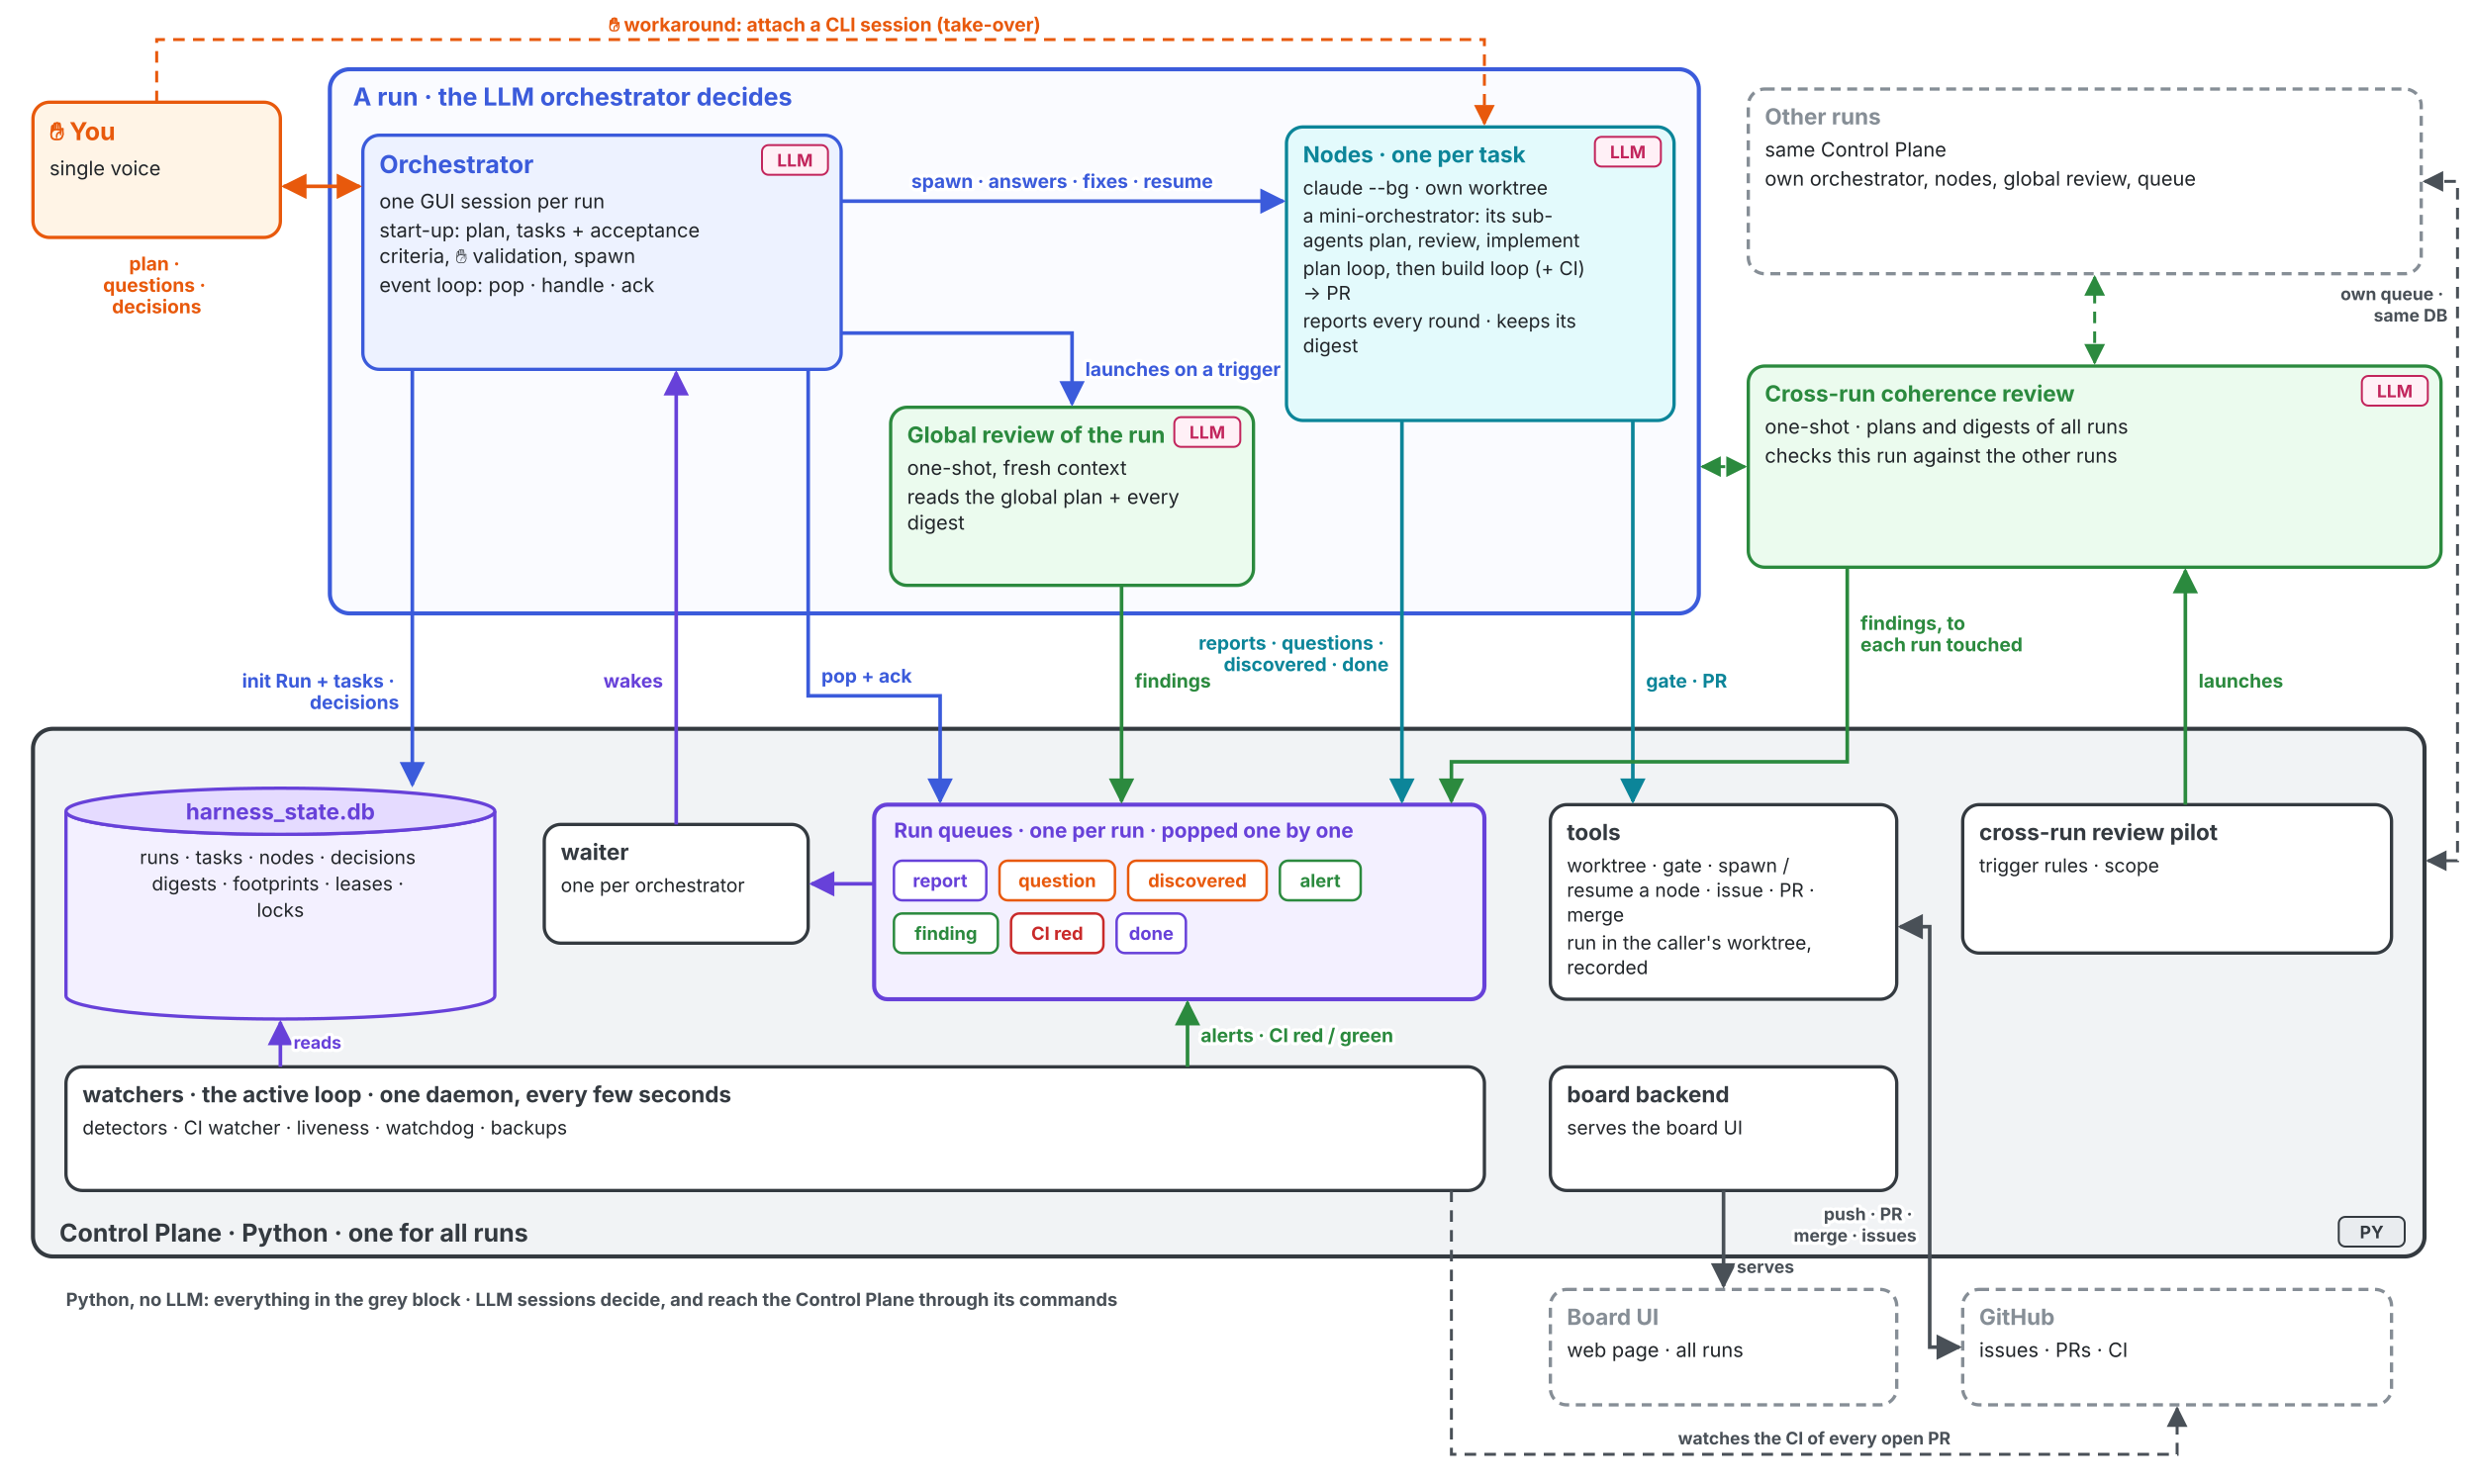
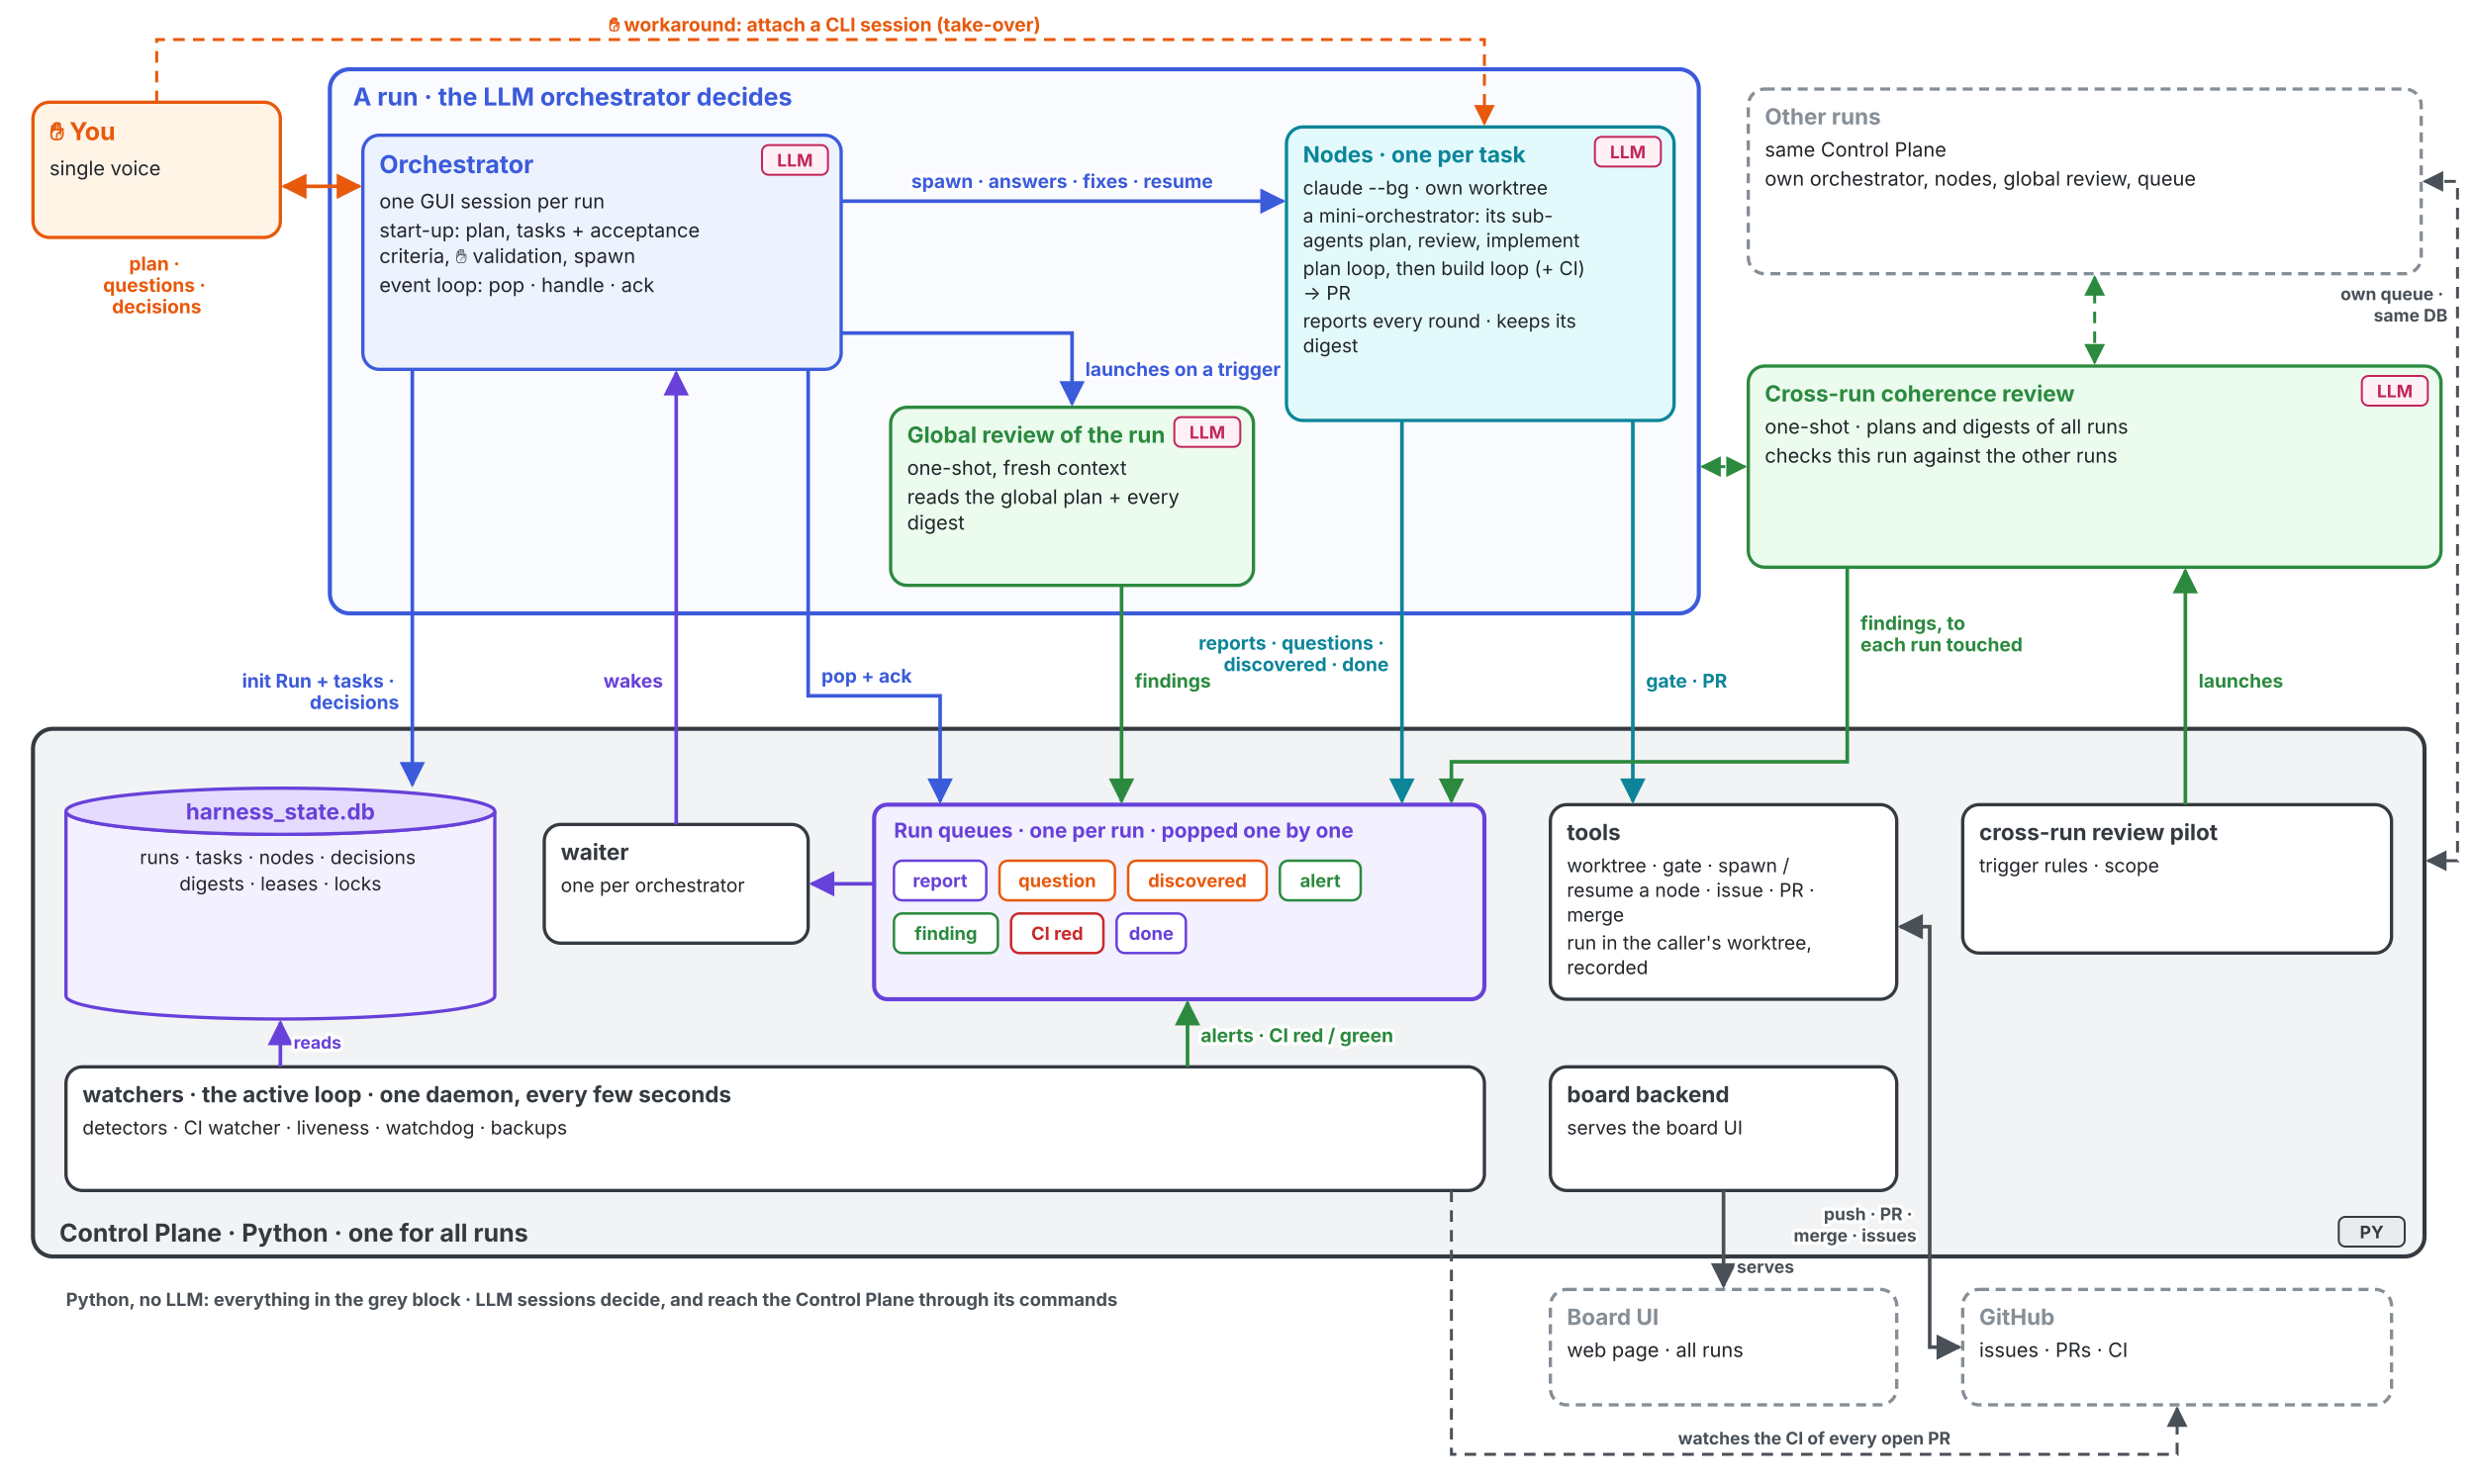
<svg xmlns="http://www.w3.org/2000/svg" viewBox="0 -22 1500 900" width="1500" height="900" font-family="Inter, -apple-system, Segoe UI, Helvetica, Arial, sans-serif">
  <defs>
    <marker id="arrow-0C8599" viewBox="0 0 10 10" refX="9" refY="5" markerWidth="7" markerHeight="7" orient="auto-start-reverse">
      <path d="M0,0 L10,5 L0,10 z" fill="#0C8599" />
    </marker>
    <marker id="arrow-2B8A3E" viewBox="0 0 10 10" refX="9" refY="5" markerWidth="7" markerHeight="7" orient="auto-start-reverse">
      <path d="M0,0 L10,5 L0,10 z" fill="#2B8A3E" />
    </marker>
    <marker id="arrow-3B5BDB" viewBox="0 0 10 10" refX="9" refY="5" markerWidth="7" markerHeight="7" orient="auto-start-reverse">
      <path d="M0,0 L10,5 L0,10 z" fill="#3B5BDB" />
    </marker>
    <marker id="arrow-495057" viewBox="0 0 10 10" refX="9" refY="5" markerWidth="7" markerHeight="7" orient="auto-start-reverse">
      <path d="M0,0 L10,5 L0,10 z" fill="#495057" />
    </marker>
    <marker id="arrow-6741D9" viewBox="0 0 10 10" refX="9" refY="5" markerWidth="7" markerHeight="7" orient="auto-start-reverse">
      <path d="M0,0 L10,5 L0,10 z" fill="#6741D9" />
    </marker>
    <marker id="arrow-E8590C" viewBox="0 0 10 10" refX="9" refY="5" markerWidth="7" markerHeight="7" orient="auto-start-reverse">
      <path d="M0,0 L10,5 L0,10 z" fill="#E8590C" />
    </marker>
  </defs>
  <rect x="0" y="-22" width="1500" height="900" fill="#fff" />
  <rect x="200" y="20" width="830" height="330" rx="12" fill="#FAFBFF" stroke="#3B5BDB" stroke-width="2.5" />
  <text x="214" y="42" font-size="15" fill="#3B5BDB" text-anchor="start" font-weight="bold">
    <tspan x="214" dy="0">A run · the LLM orchestrator decides</tspan>
  </text>
  <rect x="20" y="420" width="1450" height="320" rx="12" fill="#F1F3F5" stroke="#343A40" stroke-width="2.5" />
  <text x="36" y="731" font-size="15" fill="#343A40" text-anchor="start" font-weight="bold">
    <tspan x="36" dy="0">Control Plane · Python · one for all runs</tspan>
  </text>
  <rect x="1418" y="716" width="40" height="18" rx="4" fill="#E9ECEF" stroke="#343A40" stroke-width="1.2" />
  <text x="1438" y="729" font-size="10.5" fill="#343A40" text-anchor="middle" font-weight="bold">
    <tspan x="1438" dy="0">PY</tspan>
  </text>
  <rect x="20" y="40" width="150" height="82" rx="10" fill="#FFF4E6" stroke="#E8590C" stroke-width="2" />
  <text x="30" y="63" font-size="15" fill="#E8590C" text-anchor="start" font-weight="bold">
    <tspan x="30" dy="0">✋ You</tspan>
  </text>
  <text x="30" y="84.3" font-size="12" fill="#212529" text-anchor="start" font-weight="normal">
    <tspan x="30" dy="0">single voice</tspan>
  </text>
  <rect x="220" y="60" width="290" height="142" rx="10" fill="#EDF2FF" stroke="#3B5BDB" stroke-width="2" />
  <text x="230" y="83" font-size="15" fill="#3B5BDB" text-anchor="start" font-weight="bold">
    <tspan x="230" dy="0">Orchestrator</tspan>
  </text>
  <text x="230" y="104.3" font-size="12" fill="#212529" text-anchor="start" font-weight="normal">
    <tspan x="230" dy="0">one GUI session per run</tspan>
  </text>
  <text x="230" y="121.9" font-size="12" fill="#212529" text-anchor="start" font-weight="normal">
    <tspan x="230" dy="0">start-up: plan, tasks + acceptance</tspan>
  </text>
  <text x="230" y="137.5" font-size="12" fill="#212529" text-anchor="start" font-weight="normal">
    <tspan x="230" dy="0">criteria, ✋ validation, spawn</tspan>
  </text>
  <text x="230" y="155.1" font-size="12" fill="#212529" text-anchor="start" font-weight="normal">
    <tspan x="230" dy="0">event loop: pop · handle · ack</tspan>
  </text>
  <rect x="462" y="66" width="40" height="18" rx="4" fill="#FFF0F6" stroke="#C2255C" stroke-width="1.2" />
  <text x="482" y="79" font-size="10.5" fill="#C2255C" text-anchor="middle" font-weight="bold">
    <tspan x="482" dy="0">LLM</tspan>
  </text>
  <rect x="540" y="225" width="220" height="108" rx="10" fill="#EBFBEE" stroke="#2B8A3E" stroke-width="2" />
  <text x="550" y="246.5" font-size="13.5" fill="#2B8A3E" text-anchor="start" font-weight="bold">
    <tspan x="550" dy="0">Global review of the run</tspan>
  </text>
  <text x="550" y="265.97" font-size="12" fill="#212529" text-anchor="start" font-weight="normal">
    <tspan x="550" dy="0">one-shot, fresh context</tspan>
  </text>
  <text x="550" y="283.57" font-size="12" fill="#212529" text-anchor="start" font-weight="normal">
    <tspan x="550" dy="0">reads the global plan + every</tspan>
  </text>
  <text x="550" y="299.17" font-size="12" fill="#212529" text-anchor="start" font-weight="normal">
    <tspan x="550" dy="0">digest</tspan>
  </text>
  <rect x="712" y="231" width="40" height="18" rx="4" fill="#FFF0F6" stroke="#C2255C" stroke-width="1.2" />
  <text x="732" y="244" font-size="10.5" fill="#C2255C" text-anchor="middle" font-weight="bold">
    <tspan x="732" dy="0">LLM</tspan>
  </text>
  <rect x="780" y="55" width="235" height="178" rx="10" fill="#E3FAFC" stroke="#0C8599" stroke-width="2" />
  <text x="790" y="76.5" font-size="13.5" fill="#0C8599" text-anchor="start" font-weight="bold">
    <tspan x="790" dy="0">Nodes · one per task</tspan>
  </text>
  <text x="790" y="95.97" font-size="11.5" fill="#212529" text-anchor="start" font-weight="normal">
    <tspan x="790" dy="0">claude --bg · own worktree</tspan>
  </text>
  <text x="790" y="112.92" font-size="11.5" fill="#212529" text-anchor="start" font-weight="normal">
    <tspan x="790" dy="0">a mini-orchestrator: its sub-</tspan>
  </text>
  <text x="790" y="127.87" font-size="11.5" fill="#212529" text-anchor="start" font-weight="normal">
    <tspan x="790" dy="0">agents plan, review, implement</tspan>
  </text>
  <text x="790" y="144.82" font-size="11.5" fill="#212529" text-anchor="start" font-weight="normal">
    <tspan x="790" dy="0">plan loop, then build loop (+ CI)</tspan>
  </text>
  <text x="790" y="159.77" font-size="11.5" fill="#212529" text-anchor="start" font-weight="normal">
    <tspan x="790" dy="0">→ PR</tspan>
  </text>
  <text x="790" y="176.72" font-size="11.5" fill="#212529" text-anchor="start" font-weight="normal">
    <tspan x="790" dy="0">reports every round · keeps its</tspan>
  </text>
  <text x="790" y="191.67" font-size="11.5" fill="#212529" text-anchor="start" font-weight="normal">
    <tspan x="790" dy="0">digest</tspan>
  </text>
  <rect x="967" y="61" width="40" height="18" rx="4" fill="#FFF0F6" stroke="#C2255C" stroke-width="1.2" />
  <text x="987" y="74" font-size="10.5" fill="#C2255C" text-anchor="middle" font-weight="bold">
    <tspan x="987" dy="0">LLM</tspan>
  </text>
  <rect x="1060" y="32" width="408" height="112" rx="10" fill="#FFFFFF" stroke="#868E96" stroke-width="2" stroke-dasharray="6 4" />
  <text x="1070" y="53.5" font-size="13.5" fill="#868E96" text-anchor="start" font-weight="bold">
    <tspan x="1070" dy="0">Other runs</tspan>
  </text>
  <text x="1070" y="72.97" font-size="12" fill="#212529" text-anchor="start" font-weight="normal">
    <tspan x="1070" dy="0">same Control Plane</tspan>
  </text>
  <text x="1070" y="90.57" font-size="12" fill="#212529" text-anchor="start" font-weight="normal">
    <tspan x="1070" dy="0">own orchestrator, nodes, global review, queue</tspan>
  </text>
  <rect x="1060" y="200" width="420" height="122" rx="10" fill="#EBFBEE" stroke="#2B8A3E" stroke-width="2" />
  <text x="1070" y="221.5" font-size="13.5" fill="#2B8A3E" text-anchor="start" font-weight="bold">
    <tspan x="1070" dy="0">Cross-run coherence review</tspan>
  </text>
  <text x="1070" y="240.97" font-size="12" fill="#212529" text-anchor="start" font-weight="normal">
    <tspan x="1070" dy="0">one-shot · plans and digests of all runs</tspan>
  </text>
  <text x="1070" y="258.57" font-size="12" fill="#212529" text-anchor="start" font-weight="normal">
    <tspan x="1070" dy="0">checks this run against the other runs</tspan>
  </text>
  <rect x="1432" y="206" width="40" height="18" rx="4" fill="#FFF0F6" stroke="#C2255C" stroke-width="1.2" />
  <text x="1452" y="219" font-size="10.5" fill="#C2255C" text-anchor="middle" font-weight="bold">
    <tspan x="1452" dy="0">LLM</tspan>
  </text>
  <path d="M40,470 a130,14 0 0 0 260,0 v112 a130,14 0 0 1 -260,0 z" fill="#F3F0FF" stroke="#6741D9" stroke-width="2" />
  <ellipse cx="170" cy="470" rx="130" ry="14" fill="#E5DBFF" stroke="#6741D9" stroke-width="2" />
  <text x="170" y="475" font-size="13.5" fill="#6741D9" text-anchor="middle" font-weight="bold">
    <tspan x="170" dy="0">harness_state.db</tspan>
  </text>
  <text x="170" y="502" font-size="11.5" fill="#212529" text-anchor="middle" font-weight="normal">
    <tspan x="170" dy="0">runs · tasks · nodes · decisions</tspan>
-     <tspan x="170" dy="16">digests · footprints · leases ·</tspan>
-     <tspan x="170" dy="16">locks</tspan>
+     <tspan x="170" dy="16">digests · leases · locks</tspan>
  </text>
  <rect x="330" y="478" width="160" height="72" rx="10" fill="#FFFFFF" stroke="#343A40" stroke-width="2" />
  <text x="340" y="499.5" font-size="13.5" fill="#343A40" text-anchor="start" font-weight="bold">
    <tspan x="340" dy="0">waiter</tspan>
  </text>
  <text x="340" y="518.97" font-size="11.5" fill="#212529" text-anchor="start" font-weight="normal">
    <tspan x="340" dy="0">one per orchestrator</tspan>
  </text>
  <rect x="530" y="466" width="370" height="118" rx="8" fill="#F3F0FF" stroke="#6741D9" stroke-width="2.5" />
  <text x="542" y="486" font-size="12.5" fill="#6741D9" text-anchor="start" font-weight="bold">
    <tspan x="542" dy="0">Run queues · one per run · popped one by one</tspan>
  </text>
  <rect x="542" y="500" width="56" height="24" rx="5" fill="#fff" stroke="#6741D9" stroke-width="1.5" />
  <text x="570" y="516" font-size="11" fill="#6741D9" text-anchor="middle" font-weight="bold">
    <tspan x="570" dy="0">report</tspan>
  </text>
  <rect x="606" y="500" width="70" height="24" rx="5" fill="#fff" stroke="#E8590C" stroke-width="1.5" />
  <text x="641" y="516" font-size="11" fill="#E8590C" text-anchor="middle" font-weight="bold">
    <tspan x="641" dy="0">question</tspan>
  </text>
  <rect x="684" y="500" width="84" height="24" rx="5" fill="#fff" stroke="#E8590C" stroke-width="1.5" />
  <text x="726" y="516" font-size="11" fill="#E8590C" text-anchor="middle" font-weight="bold">
    <tspan x="726" dy="0">discovered</tspan>
  </text>
  <rect x="776" y="500" width="49" height="24" rx="5" fill="#fff" stroke="#2B8A3E" stroke-width="1.5" />
  <text x="800.5" y="516" font-size="11" fill="#2B8A3E" text-anchor="middle" font-weight="bold">
    <tspan x="800.5" dy="0">alert</tspan>
  </text>
  <rect x="542" y="532" width="63" height="24" rx="5" fill="#fff" stroke="#2B8A3E" stroke-width="1.5" />
  <text x="573.5" y="548" font-size="11" fill="#2B8A3E" text-anchor="middle" font-weight="bold">
    <tspan x="573.5" dy="0">finding</tspan>
  </text>
  <rect x="613" y="532" width="56" height="24" rx="5" fill="#fff" stroke="#C92A2A" stroke-width="1.5" />
  <text x="641" y="548" font-size="11" fill="#C92A2A" text-anchor="middle" font-weight="bold">
    <tspan x="641" dy="0">CI red</tspan>
  </text>
  <rect x="677" y="532" width="42" height="24" rx="5" fill="#fff" stroke="#6741D9" stroke-width="1.5" />
  <text x="698" y="548" font-size="11" fill="#6741D9" text-anchor="middle" font-weight="bold">
    <tspan x="698" dy="0">done</tspan>
  </text>
  <rect x="940" y="466" width="210" height="118" rx="10" fill="#FFFFFF" stroke="#343A40" stroke-width="2" />
  <text x="950" y="487.5" font-size="13.5" fill="#343A40" text-anchor="start" font-weight="bold">
    <tspan x="950" dy="0">tools</tspan>
  </text>
  <text x="950" y="506.97" font-size="11.5" fill="#212529" text-anchor="start" font-weight="normal">
    <tspan x="950" dy="0">worktree · gate · spawn /</tspan>
  </text>
  <text x="950" y="521.92" font-size="11.5" fill="#212529" text-anchor="start" font-weight="normal">
    <tspan x="950" dy="0">resume a node · issue · PR ·</tspan>
  </text>
  <text x="950" y="536.87" font-size="11.5" fill="#212529" text-anchor="start" font-weight="normal">
    <tspan x="950" dy="0">merge</tspan>
  </text>
  <text x="950" y="553.82" font-size="11.5" fill="#212529" text-anchor="start" font-weight="normal">
    <tspan x="950" dy="0">run in the caller's worktree,</tspan>
  </text>
  <text x="950" y="568.77" font-size="11.5" fill="#212529" text-anchor="start" font-weight="normal">
    <tspan x="950" dy="0">recorded</tspan>
  </text>
  <rect x="1190" y="466" width="260" height="90" rx="10" fill="#FFFFFF" stroke="#343A40" stroke-width="2" />
  <text x="1200" y="487.5" font-size="13.5" fill="#343A40" text-anchor="start" font-weight="bold">
    <tspan x="1200" dy="0">cross-run review pilot</tspan>
  </text>
  <text x="1200" y="506.97" font-size="11.5" fill="#212529" text-anchor="start" font-weight="normal">
    <tspan x="1200" dy="0">trigger rules · scope</tspan>
  </text>
  <rect x="40" y="625" width="860" height="75" rx="10" fill="#FFFFFF" stroke="#343A40" stroke-width="2" />
  <text x="50" y="646.5" font-size="13.5" fill="#343A40" text-anchor="start" font-weight="bold">
    <tspan x="50" dy="0">watchers · the active loop · one daemon, every few seconds</tspan>
  </text>
  <text x="50" y="665.97" font-size="11.5" fill="#212529" text-anchor="start" font-weight="normal">
    <tspan x="50" dy="0">detectors · CI watcher · liveness · watchdog · backups</tspan>
  </text>
  <rect x="940" y="625" width="210" height="75" rx="10" fill="#FFFFFF" stroke="#343A40" stroke-width="2" />
  <text x="950" y="646.5" font-size="13.5" fill="#343A40" text-anchor="start" font-weight="bold">
    <tspan x="950" dy="0">board backend</tspan>
  </text>
  <text x="950" y="665.97" font-size="11.5" fill="#212529" text-anchor="start" font-weight="normal">
    <tspan x="950" dy="0">serves the board UI</tspan>
  </text>
  <rect x="940" y="760" width="210" height="70" rx="10" fill="#FFFFFF" stroke="#868E96" stroke-width="2" stroke-dasharray="6 4" />
  <text x="950" y="781.5" font-size="13.5" fill="#868E96" text-anchor="start" font-weight="bold">
    <tspan x="950" dy="0">Board UI</tspan>
  </text>
  <text x="950" y="800.97" font-size="12" fill="#212529" text-anchor="start" font-weight="normal">
    <tspan x="950" dy="0">web page · all runs</tspan>
  </text>
  <rect x="1190" y="760" width="260" height="70" rx="10" fill="#FFFFFF" stroke="#868E96" stroke-width="2" stroke-dasharray="6 4" />
  <text x="1200" y="781.5" font-size="13.5" fill="#868E96" text-anchor="start" font-weight="bold">
    <tspan x="1200" dy="0">GitHub</tspan>
  </text>
  <text x="1200" y="800.97" font-size="12" fill="#212529" text-anchor="start" font-weight="normal">
    <tspan x="1200" dy="0">issues · PRs · CI</tspan>
  </text>
  <path d="M172,91 L218,91" fill="none" stroke="#E8590C" stroke-width="2.2" marker-end="url(#arrow-E8590C)" marker-start="url(#arrow-E8590C)" />
  <text x="95" y="142" font-size="11.5" fill="#E8590C" text-anchor="middle" font-weight="bold" stroke="#fff" stroke-width="4" paint-order="stroke" stroke-linejoin="round">
    <tspan x="95" dy="0">plan ·</tspan>
    <tspan x="95" dy="13">questions ·</tspan>
    <tspan x="95" dy="13">decisions</tspan>
  </text>
  <path d="M95,40 L95,2 L900,2 L900,53" fill="none" stroke="#E8590C" stroke-width="1.8" stroke-dasharray="7 5" marker-end="url(#arrow-E8590C)" />
  <text x="500" y="-3" font-size="11.5" fill="#E8590C" text-anchor="middle" font-weight="bold" stroke="#fff" stroke-width="4" paint-order="stroke" stroke-linejoin="round">
    <tspan x="500" dy="0">✋ workaround: attach a CLI session (take-over)</tspan>
  </text>
  <path d="M510,100 L778,100" fill="none" stroke="#3B5BDB" stroke-width="2.2" marker-end="url(#arrow-3B5BDB)" />
  <text x="644" y="92" font-size="11.5" fill="#3B5BDB" text-anchor="middle" font-weight="bold" stroke="#fff" stroke-width="4" paint-order="stroke" stroke-linejoin="round">
    <tspan x="644" dy="0">spawn · answers · fixes · resume</tspan>
  </text>
  <path d="M510,180 L650,180 L650,223" fill="none" stroke="#3B5BDB" stroke-width="2.2" marker-end="url(#arrow-3B5BDB)" />
  <text x="658" y="206" font-size="11.5" fill="#3B5BDB" text-anchor="start" font-weight="bold" stroke="#fff" stroke-width="4" paint-order="stroke" stroke-linejoin="round">
    <tspan x="658" dy="0">launches on a trigger</tspan>
  </text>
  <path d="M250,202 L250,454" fill="none" stroke="#3B5BDB" stroke-width="2.2" marker-end="url(#arrow-3B5BDB)" />
  <text x="242" y="395" font-size="11.5" fill="#3B5BDB" text-anchor="end" font-weight="bold" stroke="#fff" stroke-width="4" paint-order="stroke" stroke-linejoin="round">
    <tspan x="242" dy="0">init Run + tasks ·</tspan>
    <tspan x="242" dy="13">decisions</tspan>
  </text>
  <path d="M490,202 L490,400 L570,400 L570,464" fill="none" stroke="#3B5BDB" stroke-width="2.2" marker-end="url(#arrow-3B5BDB)" />
  <text x="498" y="392" font-size="11.5" fill="#3B5BDB" text-anchor="start" font-weight="bold" stroke="#fff" stroke-width="4" paint-order="stroke" stroke-linejoin="round">
    <tspan x="498" dy="0">pop + ack</tspan>
  </text>
  <path d="M410,478 L410,204" fill="none" stroke="#6741D9" stroke-width="2.2" marker-end="url(#arrow-6741D9)" />
  <text x="402" y="395" font-size="11.5" fill="#6741D9" text-anchor="end" font-weight="bold" stroke="#fff" stroke-width="4" paint-order="stroke" stroke-linejoin="round">
    <tspan x="402" dy="0">wakes</tspan>
  </text>
  <path d="M530,514 L492,514" fill="none" stroke="#6741D9" stroke-width="2.2" marker-end="url(#arrow-6741D9)" />
  <path d="M850,233 L850,464" fill="none" stroke="#0C8599" stroke-width="2.2" marker-end="url(#arrow-0C8599)" />
  <text x="842" y="372" font-size="11.5" fill="#0C8599" text-anchor="end" font-weight="bold" stroke="#fff" stroke-width="4" paint-order="stroke" stroke-linejoin="round">
    <tspan x="842" dy="0">reports · questions ·</tspan>
    <tspan x="842" dy="13">discovered · done</tspan>
  </text>
  <path d="M990,233 L990,464" fill="none" stroke="#0C8599" stroke-width="2.2" marker-end="url(#arrow-0C8599)" />
  <text x="998" y="395" font-size="11.5" fill="#0C8599" text-anchor="start" font-weight="bold" stroke="#fff" stroke-width="4" paint-order="stroke" stroke-linejoin="round">
    <tspan x="998" dy="0">gate · PR</tspan>
  </text>
  <path d="M680,333 L680,464" fill="none" stroke="#2B8A3E" stroke-width="2.2" marker-end="url(#arrow-2B8A3E)" />
  <text x="688" y="395" font-size="11.5" fill="#2B8A3E" text-anchor="start" font-weight="bold" stroke="#fff" stroke-width="4" paint-order="stroke" stroke-linejoin="round">
    <tspan x="688" dy="0">findings</tspan>
  </text>
  <path d="M1325,466 L1325,324" fill="none" stroke="#2B8A3E" stroke-width="2.2" marker-end="url(#arrow-2B8A3E)" />
  <text x="1333" y="395" font-size="11.5" fill="#2B8A3E" text-anchor="start" font-weight="bold" stroke="#fff" stroke-width="4" paint-order="stroke" stroke-linejoin="round">
    <tspan x="1333" dy="0">launches</tspan>
  </text>
  <path d="M1120,322 L1120,440 L880,440 L880,464" fill="none" stroke="#2B8A3E" stroke-width="2.2" marker-end="url(#arrow-2B8A3E)" />
  <text x="1128" y="360" font-size="11.5" fill="#2B8A3E" text-anchor="start" font-weight="bold" stroke="#fff" stroke-width="4" paint-order="stroke" stroke-linejoin="round">
    <tspan x="1128" dy="0">findings, to</tspan>
    <tspan x="1128" dy="13">each run touched</tspan>
  </text>
  <path d="M1058,261 L1032,261" fill="none" stroke="#2B8A3E" stroke-width="1.8" stroke-dasharray="7 5" marker-end="url(#arrow-2B8A3E)" marker-start="url(#arrow-2B8A3E)" />
  <path d="M1270,198 L1270,146" fill="none" stroke="#2B8A3E" stroke-width="1.8" stroke-dasharray="7 5" marker-end="url(#arrow-2B8A3E)" marker-start="url(#arrow-2B8A3E)" />
  <path d="M1470,88 L1490,88 L1490,500 L1472,500" fill="none" stroke="#495057" stroke-width="1.8" stroke-dasharray="7 5" marker-end="url(#arrow-495057)" marker-start="url(#arrow-495057)" />
  <text x="1484" y="160" font-size="10.5" fill="#495057" text-anchor="end" font-weight="bold" stroke="#fff" stroke-width="4" paint-order="stroke" stroke-linejoin="round">
    <tspan x="1484" dy="0">own queue ·</tspan>
    <tspan x="1484" dy="13">same DB</tspan>
  </text>
  <path d="M170,625 L170,598" fill="none" stroke="#6741D9" stroke-width="2.2" marker-end="url(#arrow-6741D9)" />
  <text x="178" y="614" font-size="10.5" fill="#6741D9" text-anchor="start" font-weight="bold" stroke="#fff" stroke-width="4" paint-order="stroke" stroke-linejoin="round">
    <tspan x="178" dy="0">reads</tspan>
  </text>
  <path d="M720,625 L720,586" fill="none" stroke="#2B8A3E" stroke-width="2.2" marker-end="url(#arrow-2B8A3E)" />
  <text x="728" y="610" font-size="11.5" fill="#2B8A3E" text-anchor="start" font-weight="bold" stroke="#fff" stroke-width="4" paint-order="stroke" stroke-linejoin="round">
    <tspan x="728" dy="0">alerts · CI red / green</tspan>
  </text>
  <path d="M880,700 L880,860 L1320,860 L1320,832" fill="none" stroke="#495057" stroke-width="1.8" stroke-dasharray="7 5" marker-end="url(#arrow-495057)" />
  <text x="1100" y="854" font-size="10.5" fill="#495057" text-anchor="middle" font-weight="bold" stroke="#fff" stroke-width="4" paint-order="stroke" stroke-linejoin="round">
    <tspan x="1100" dy="0">watches the CI of every open PR</tspan>
  </text>
  <path d="M1152,540 L1170,540 L1170,795 L1188,795" fill="none" stroke="#495057" stroke-width="2.2" marker-end="url(#arrow-495057)" marker-start="url(#arrow-495057)" />
  <text x="1162" y="718" font-size="10.5" fill="#495057" text-anchor="end" font-weight="bold" stroke="#fff" stroke-width="4" paint-order="stroke" stroke-linejoin="round">
    <tspan x="1162" dy="0">push · PR ·</tspan>
    <tspan x="1162" dy="13">merge · issues</tspan>
  </text>
  <path d="M1045,700 L1045,758" fill="none" stroke="#495057" stroke-width="2.2" marker-end="url(#arrow-495057)" />
  <text x="1053" y="750" font-size="10.5" fill="#495057" text-anchor="start" font-weight="bold" stroke="#fff" stroke-width="4" paint-order="stroke" stroke-linejoin="round">
    <tspan x="1053" dy="0">serves</tspan>
  </text>
  <text x="40" y="770" font-size="11" fill="#495057" text-anchor="start" font-weight="bold" stroke="#fff" stroke-width="4" paint-order="stroke" stroke-linejoin="round">
    <tspan x="40" dy="0">Python, no LLM: everything in the grey block · LLM sessions decide, and reach the Control Plane through its commands</tspan>
  </text>
</svg>
